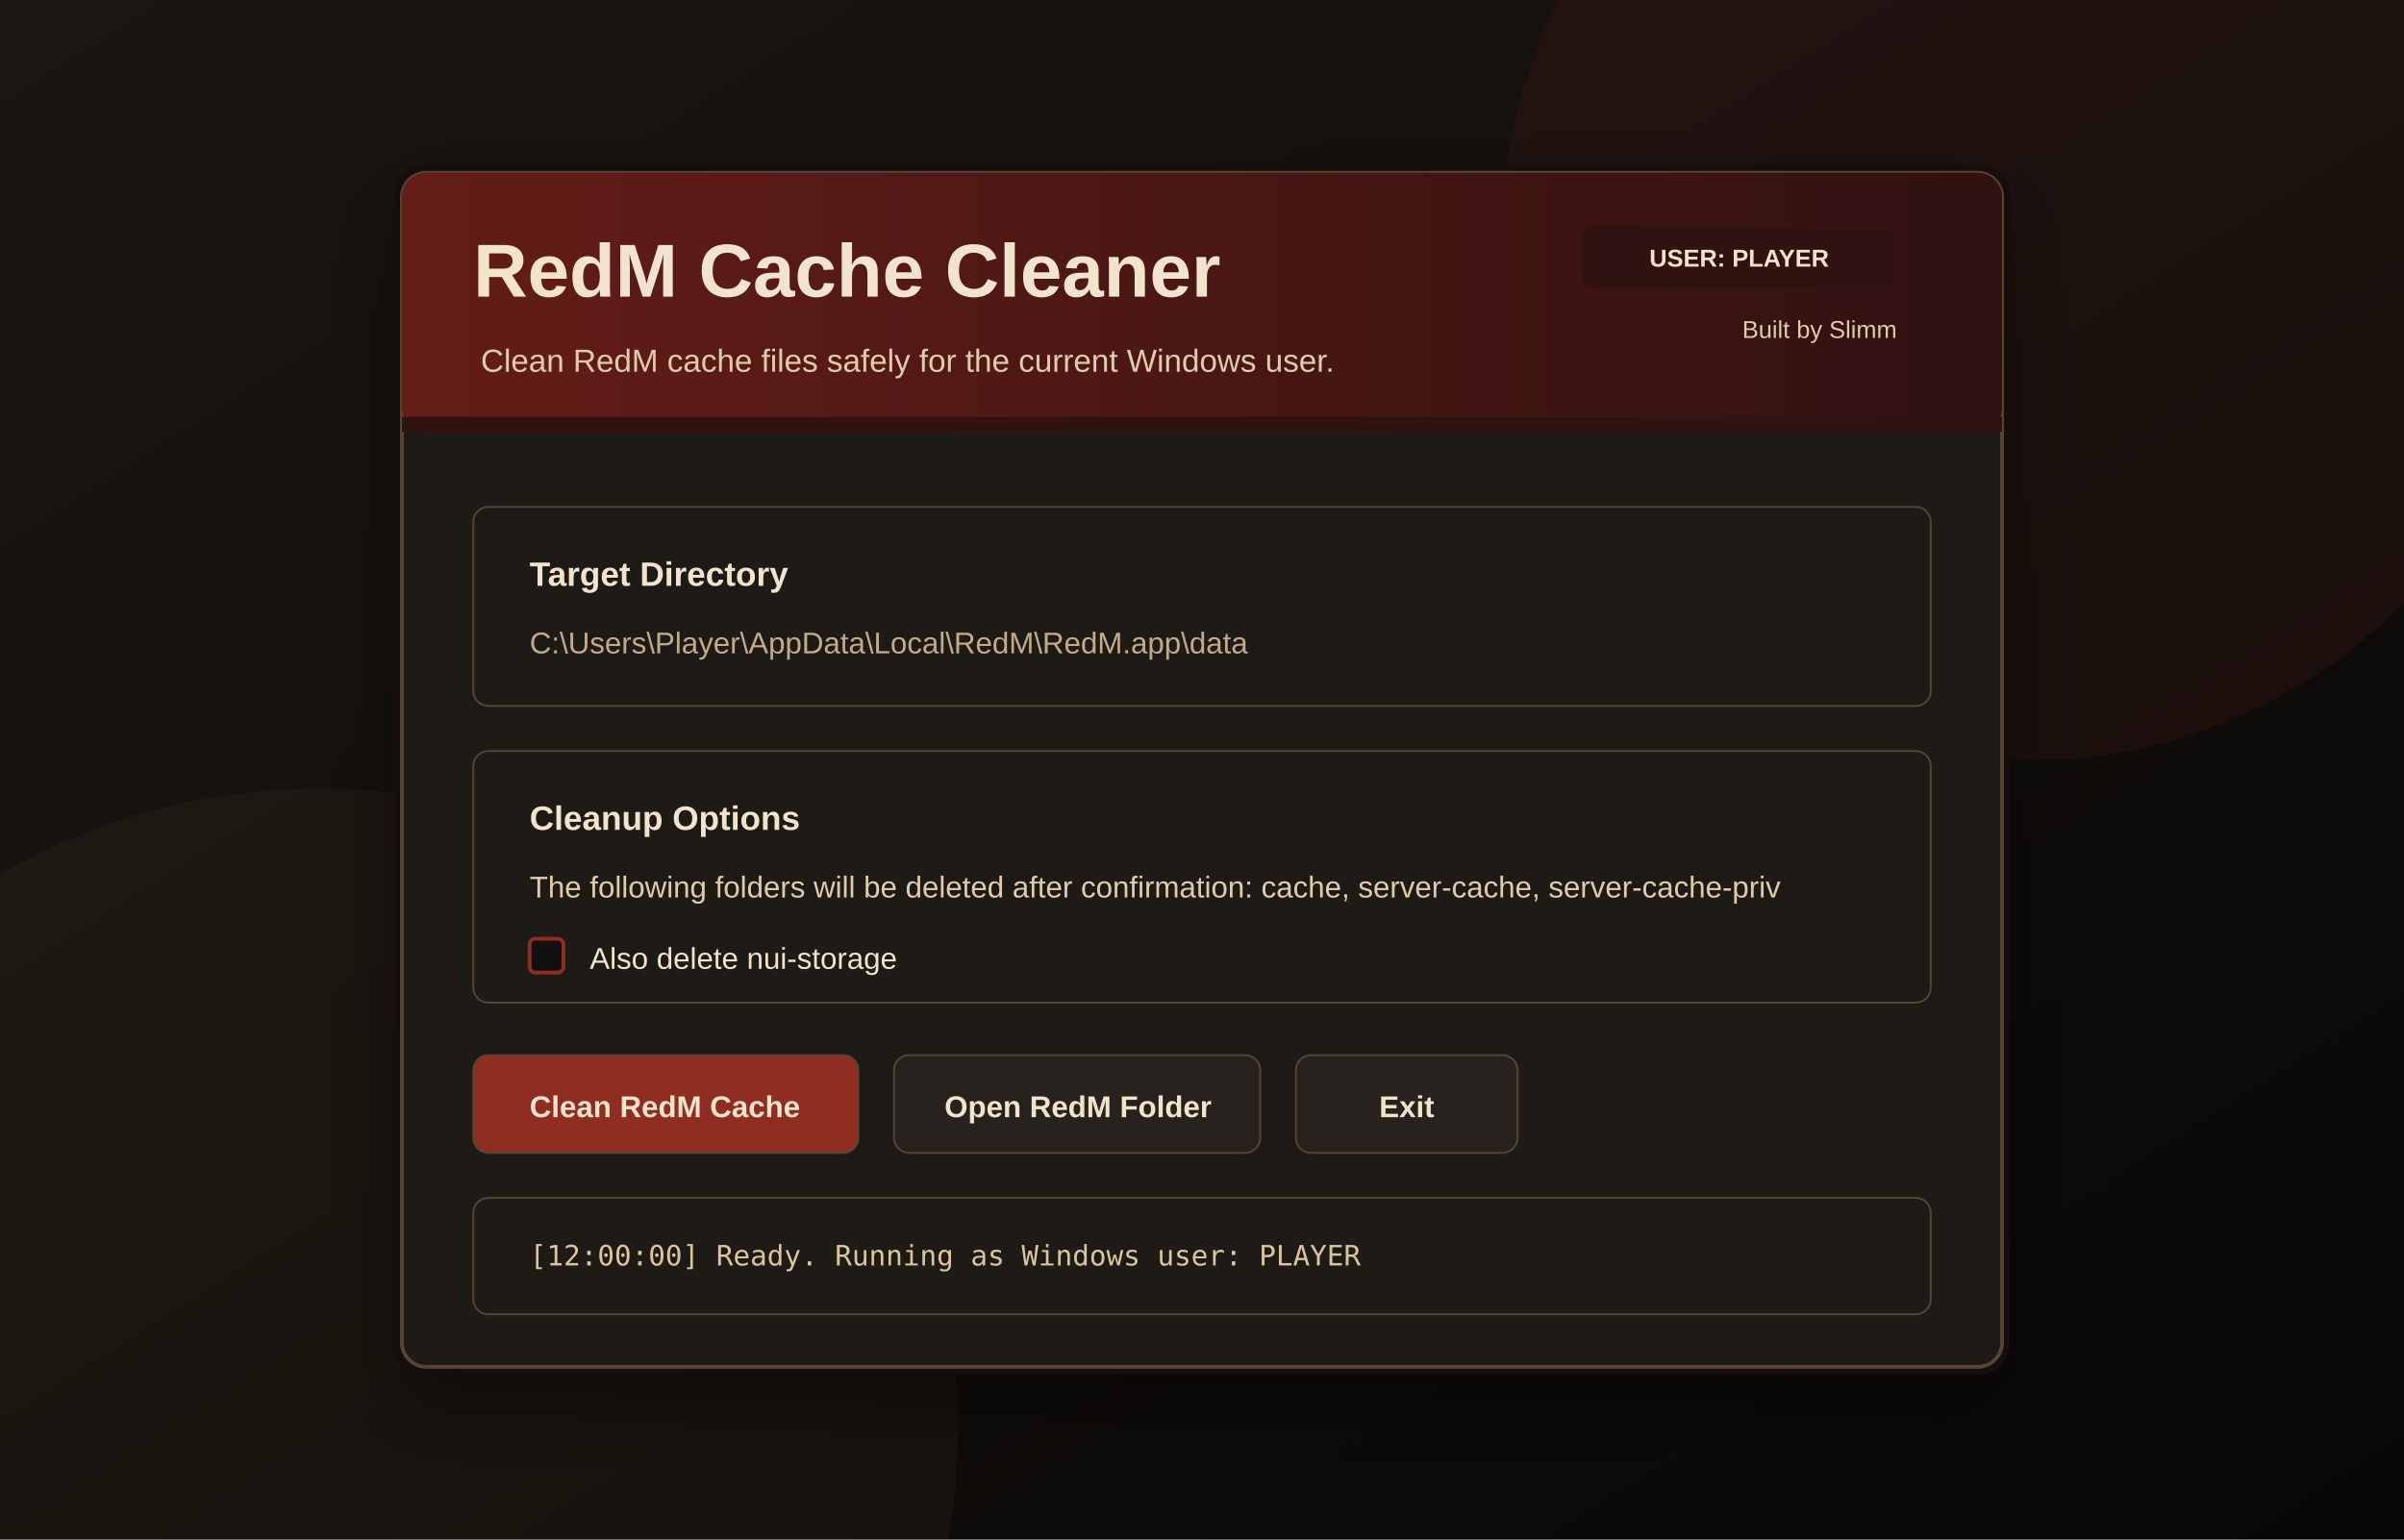
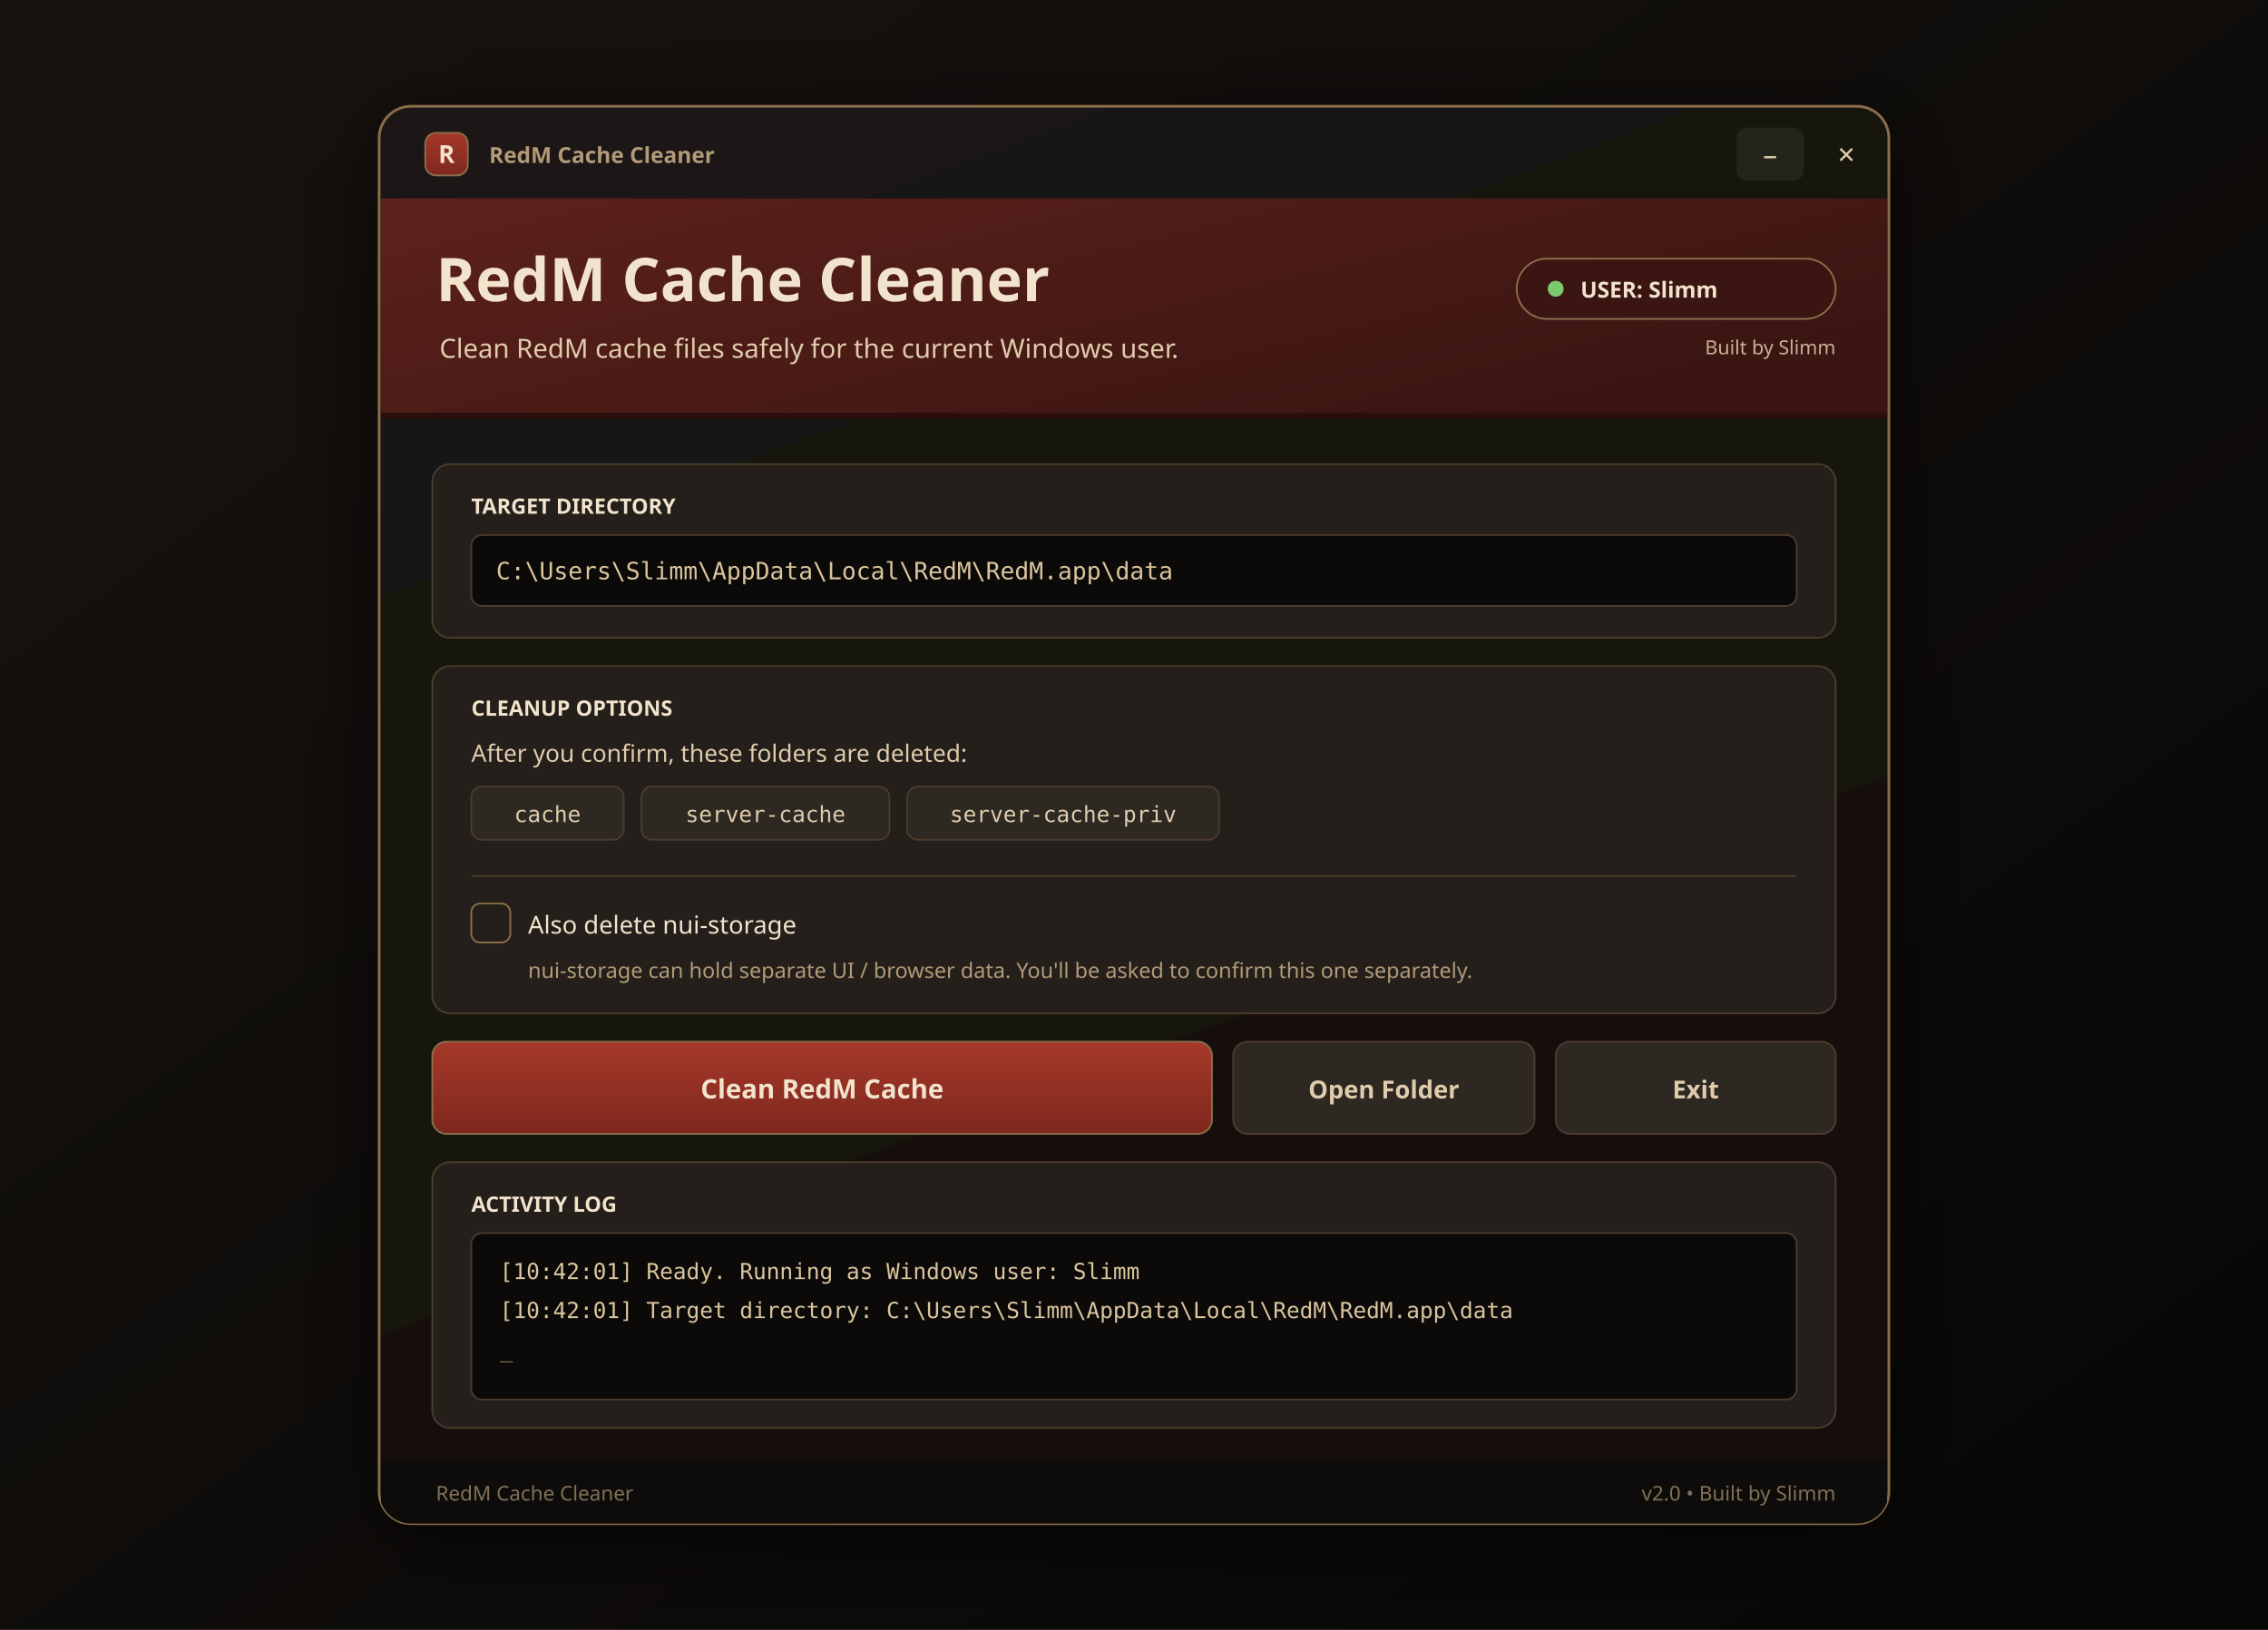
- <svg xmlns="http://www.w3.org/2000/svg" width="1280" height="820" viewBox="0 0 1280 820" role="img" aria-label="RedM Cache Cleaner app preview">
+ <svg xmlns="http://www.w3.org/2000/svg" width="1280" height="920" viewBox="0 0 1280 920" role="img" aria-label="RedM Cache Cleaner v2 app preview">
  <defs>
-     <linearGradient id="bg" x1="0" y1="0" x2="1" y2="1">
-       <stop offset="0" stop-color="#1b1612" />
-       <stop offset="1" stop-color="#090807" />
+     <linearGradient id="desk" x1="0" y1="0" x2="1" y2="1">
+       <stop offset="0" stop-color="#171310" />
+       <stop offset="1" stop-color="#080706" />
    </linearGradient>
-     <linearGradient id="header" x1="0" y1="0" x2="1" y2="0">
-       <stop offset="0" stop-color="#651d18" />
-       <stop offset="1" stop-color="#2f1110" />
+     <linearGradient id="win" x1="0" y1="0" x2="0.4" y2="1">
+       <stop offset="0" stop-color="#1B1613" />
+       <stop offset="1" stop-color="#12100E" />
    </linearGradient>
-     <filter id="shadow" x="-20%" y="-20%" width="140%" height="140%">
-       <feDropShadow dx="0" dy="18" stdDeviation="22" flood-color="#000000" flood-opacity="0.42" />
+     <linearGradient id="hdr" x1="0" y1="0" x2="1" y2="0.6">
+       <stop offset="0" stop-color="#5E211B" />
+       <stop offset="1" stop-color="#3A1512" />
+     </linearGradient>
+     <linearGradient id="btn" x1="0" y1="0" x2="0" y2="1">
+       <stop offset="0" stop-color="#A6392A" />
+       <stop offset="1" stop-color="#7E271D" />
+     </linearGradient>
+     <linearGradient id="emb" x1="0" y1="0" x2="0" y2="1">
+       <stop offset="0" stop-color="#A6392A" />
+       <stop offset="1" stop-color="#7E271D" />
+     </linearGradient>
+     <filter id="sh" x="-30%" y="-30%" width="160%" height="160%">
+       <feDropShadow dx="0" dy="10" stdDeviation="26" flood-color="#000000" flood-opacity="0.65" />
    </filter>
+     <clipPath id="winclip">
+       <rect x="214" y="60" width="852" height="800" rx="18" />
+     </clipPath>
  </defs>
-   <rect width="1280" height="820" fill="url(#bg)" />
-   <circle cx="1080" cy="125" r="280" fill="#8f2d20" opacity="0.10" />
-   <circle cx="170" cy="760" r="340" fill="#c49a5c" opacity="0.05" />
-   <rect x="210" y="88" width="860" height="644" rx="16" fill="#12100e" filter="url(#shadow)" />
-   <rect x="214" y="92" width="852" height="636" rx="13" fill="#1e1a16" stroke="#564533" stroke-width="2" />
-   <rect x="214" y="92" width="852" height="138" rx="13" fill="url(#header)" />
-   <rect x="214" y="222" width="852" height="8" fill="#301210" />
-   <text x="252" y="158" font-family="Segoe UI, Arial, sans-serif" font-size="40" font-weight="700" fill="#f2e4cc">RedM Cache Cleaner</text>
-   <text x="256" y="198" font-family="Segoe UI, Arial, sans-serif" font-size="17" fill="#e0ccac">Clean RedM cache files safely for the current Windows user.</text>
-   <rect x="842" y="120" width="168" height="34" rx="6" fill="#301210" />
-   <text x="926" y="142" text-anchor="middle" font-family="Segoe UI, Arial, sans-serif" font-size="13" font-weight="700" fill="#f2e4cc">USER: PLAYER</text>
-   <text x="1010" y="180" text-anchor="end" font-family="Segoe UI, Arial, sans-serif" font-size="13" fill="#e0ccac">Built by Slimm</text>
-   <rect x="252" y="270" width="776" height="106" rx="8" fill="#1e1a16" stroke="#564533" />
-   <text x="282" y="312" font-family="Segoe UI, Arial, sans-serif" font-size="18" font-weight="700" fill="#f2e4cc">Target Directory</text>
-   <text x="282" y="348" font-family="Segoe UI, Arial, sans-serif" font-size="16" fill="#c2ab8a">C:\Users\Player\AppData\Local\RedM\RedM.app\data</text>
-   <rect x="252" y="400" width="776" height="134" rx="8" fill="#1e1a16" stroke="#564533" />
-   <text x="282" y="442" font-family="Segoe UI, Arial, sans-serif" font-size="18" font-weight="700" fill="#f2e4cc">Cleanup Options</text>
-   <text x="282" y="478" font-family="Segoe UI, Arial, sans-serif" font-size="16" fill="#e0ccac">The following folders will be deleted after confirmation: cache, server-cache, server-cache-priv</text>
-   <rect x="282" y="500" width="18" height="18" rx="3" fill="#12100e" stroke="#8f2d20" stroke-width="2" />
-   <text x="314" y="516" font-family="Segoe UI, Arial, sans-serif" font-size="16" fill="#f2e4cc">Also delete nui-storage</text>
-   <rect x="252" y="562" width="205" height="52" rx="8" fill="#8f2d20" stroke="#564533" />
-   <text x="354" y="595" text-anchor="middle" font-family="Segoe UI, Arial, sans-serif" font-size="16" font-weight="700" fill="#f2e4cc">Clean RedM Cache</text>
-   <rect x="476" y="562" width="195" height="52" rx="8" fill="#27221d" stroke="#564533" />
-   <text x="574" y="595" text-anchor="middle" font-family="Segoe UI, Arial, sans-serif" font-size="16" font-weight="700" fill="#f2e4cc">Open RedM Folder</text>
-   <rect x="690" y="562" width="118" height="52" rx="8" fill="#27221d" stroke="#564533" />
-   <text x="749" y="595" text-anchor="middle" font-family="Segoe UI, Arial, sans-serif" font-size="16" font-weight="700" fill="#f2e4cc">Exit</text>
-   <rect x="252" y="638" width="776" height="62" rx="8" fill="#1e1a16" stroke="#564533" />
-   <text x="282" y="674" font-family="Consolas, monospace" font-size="15" fill="#dbc59e">[12:00:00] Ready. Running as Windows user: PLAYER</text>
+   <rect width="1280" height="920" fill="url(#desk)" />
+   <g filter="url(#sh)">
+     <rect x="214" y="60" width="852" height="800" rx="18" fill="url(#win)" stroke="#8A6E4A" stroke-width="1.5" />
+   </g>
+   <g clip-path="url(#winclip)">
+     <rect x="240" y="75" width="24" height="24" rx="6" fill="url(#emb)" stroke="#8A6E4A" />
+     <text x="252" y="92" font-family="Segoe UI, sans-serif" font-size="14" font-weight="700" fill="#F2E4CC" text-anchor="middle">R</text>
+     <text x="276" y="92" font-family="Segoe UI, sans-serif" font-size="12.5" font-weight="600" fill="#B29A78">RedM Cache Cleaner</text>
+     <rect x="980" y="72" width="38" height="30" rx="6" fill="#ffffff" opacity="0.06" />
+     <text x="999" y="93" font-family="Segoe UI, sans-serif" font-size="16" fill="#E0CCAC" text-anchor="middle">–</text>
+     <text x="1042" y="92" font-family="Segoe UI, sans-serif" font-size="13" fill="#E0CCAC" text-anchor="middle">✕</text>
+     <rect x="215" y="112" width="850" height="124" fill="url(#hdr)" />
+     <rect x="215" y="233" width="850" height="3" fill="#2A0F0C" />
+     <text x="246" y="170" font-family="Segoe UI, sans-serif" font-size="34" font-weight="700" fill="#F2E4CC">RedM Cache Cleaner</text>
+     <text x="248" y="202" font-family="Segoe UI, sans-serif" font-size="15" fill="#E0CCAC">Clean RedM cache files safely for the current Windows user.</text>
+     <rect x="856" y="146" width="180" height="34" rx="17" fill="#3A1512" stroke="#8A6E4A" />
+     <circle cx="878" cy="163" r="4.5" fill="#7BC96F" />
+     <text x="892" y="168" font-family="Segoe UI, sans-serif" font-size="12.5" font-weight="600" fill="#F2E4CC">USER: Slimm</text>
+     <text x="1036" y="200" font-family="Segoe UI, sans-serif" font-size="11" fill="#E0CCAC" text-anchor="end" opacity="0.85">Built by Slimm</text>
+     <rect x="244" y="262" width="792" height="98" rx="10" fill="#241F1A" stroke="#4A3B2C" />
+     <text x="266" y="290" font-family="Segoe UI, sans-serif" font-size="12" font-weight="700" fill="#F2E4CC">TARGET DIRECTORY</text>
+     <rect x="266" y="302" width="748" height="40" rx="6" fill="#0C0A09" stroke="#4A3B2C" />
+     <text x="280" y="327" font-family="Consolas, monospace" font-size="13.5" fill="#DBC59E">C:\Users\Slimm\AppData\Local\RedM\RedM.app\data</text>
+     <rect x="244" y="376" width="792" height="196" rx="10" fill="#241F1A" stroke="#4A3B2C" />
+     <text x="266" y="404" font-family="Segoe UI, sans-serif" font-size="12" font-weight="700" fill="#F2E4CC">CLEANUP OPTIONS</text>
+     <text x="266" y="430" font-family="Segoe UI, sans-serif" font-size="13.5" fill="#E0CCAC">After you confirm, these folders are deleted:</text>
+     <rect x="266" y="444" width="86" height="30" rx="6" fill="#2E2822" stroke="#4A3B2C" />
+     <text x="309" y="464" font-family="Consolas, monospace" font-size="12.5" fill="#E0CCAC" text-anchor="middle">cache</text>
+     <rect x="362" y="444" width="140" height="30" rx="6" fill="#2E2822" stroke="#4A3B2C" />
+     <text x="432" y="464" font-family="Consolas, monospace" font-size="12.5" fill="#E0CCAC" text-anchor="middle">server-cache</text>
+     <rect x="512" y="444" width="176" height="30" rx="6" fill="#2E2822" stroke="#4A3B2C" />
+     <text x="600" y="464" font-family="Consolas, monospace" font-size="12.5" fill="#E0CCAC" text-anchor="middle">server-cache-priv</text>
+     <rect x="266" y="494" width="748" height="1" fill="#4A3B2C" />
+     <rect x="266" y="510" width="22" height="22" rx="5" fill="#241F1A" stroke="#8A6E4A" />
+     <text x="298" y="527" font-family="Segoe UI, sans-serif" font-size="14" fill="#F2E4CC">Also delete nui-storage</text>
+     <text x="298" y="552" font-family="Segoe UI, sans-serif" font-size="12" fill="#B29A78">nui-storage can hold separate UI / browser data. You'll be asked to confirm this one separately.</text>
+     <rect x="244" y="588" width="440" height="52" rx="8" fill="url(#btn)" stroke="#8A6E4A" />
+     <text x="464" y="620" font-family="Segoe UI, sans-serif" font-size="15" font-weight="700" fill="#F2E4CC" text-anchor="middle">Clean RedM Cache</text>
+     <rect x="696" y="588" width="170" height="52" rx="8" fill="#2E2822" stroke="#4A3B2C" />
+     <text x="781" y="620" font-family="Segoe UI, sans-serif" font-size="14" font-weight="700" fill="#E0CCAC" text-anchor="middle">Open Folder</text>
+     <rect x="878" y="588" width="158" height="52" rx="8" fill="#2E2822" stroke="#4A3B2C" />
+     <text x="957" y="620" font-family="Segoe UI, sans-serif" font-size="14" font-weight="700" fill="#E0CCAC" text-anchor="middle">Exit</text>
+     <rect x="244" y="656" width="792" height="150" rx="10" fill="#241F1A" stroke="#4A3B2C" />
+     <text x="266" y="684" font-family="Segoe UI, sans-serif" font-size="12" font-weight="700" fill="#F2E4CC">ACTIVITY LOG</text>
+     <rect x="266" y="696" width="748" height="94" rx="6" fill="#0C0A09" stroke="#4A3B2C" />
+     <text x="282" y="722" font-family="Consolas, monospace" font-size="12.5" fill="#DBC59E">[10:42:01] Ready. Running as Windows user: Slimm</text>
+     <text x="282" y="744" font-family="Consolas, monospace" font-size="12.5" fill="#DBC59E">[10:42:01] Target directory: C:\Users\Slimm\AppData\Local\RedM\RedM.app\data</text>
+     <text x="282" y="766" font-family="Consolas, monospace" font-size="12.5" fill="#9C8560">_</text>
+     <rect x="215" y="824" width="850" height="36" fill="#0E0C0A" />
+     <text x="246" y="847" font-family="Segoe UI, sans-serif" font-size="11.5" fill="#B29A78" opacity="0.7">RedM Cache Cleaner</text>
+     <text x="1036" y="847" font-family="Segoe UI, sans-serif" font-size="11.5" fill="#B29A78" text-anchor="end" opacity="0.7">v2.0  •  Built by Slimm</text>
+   </g>
</svg>
